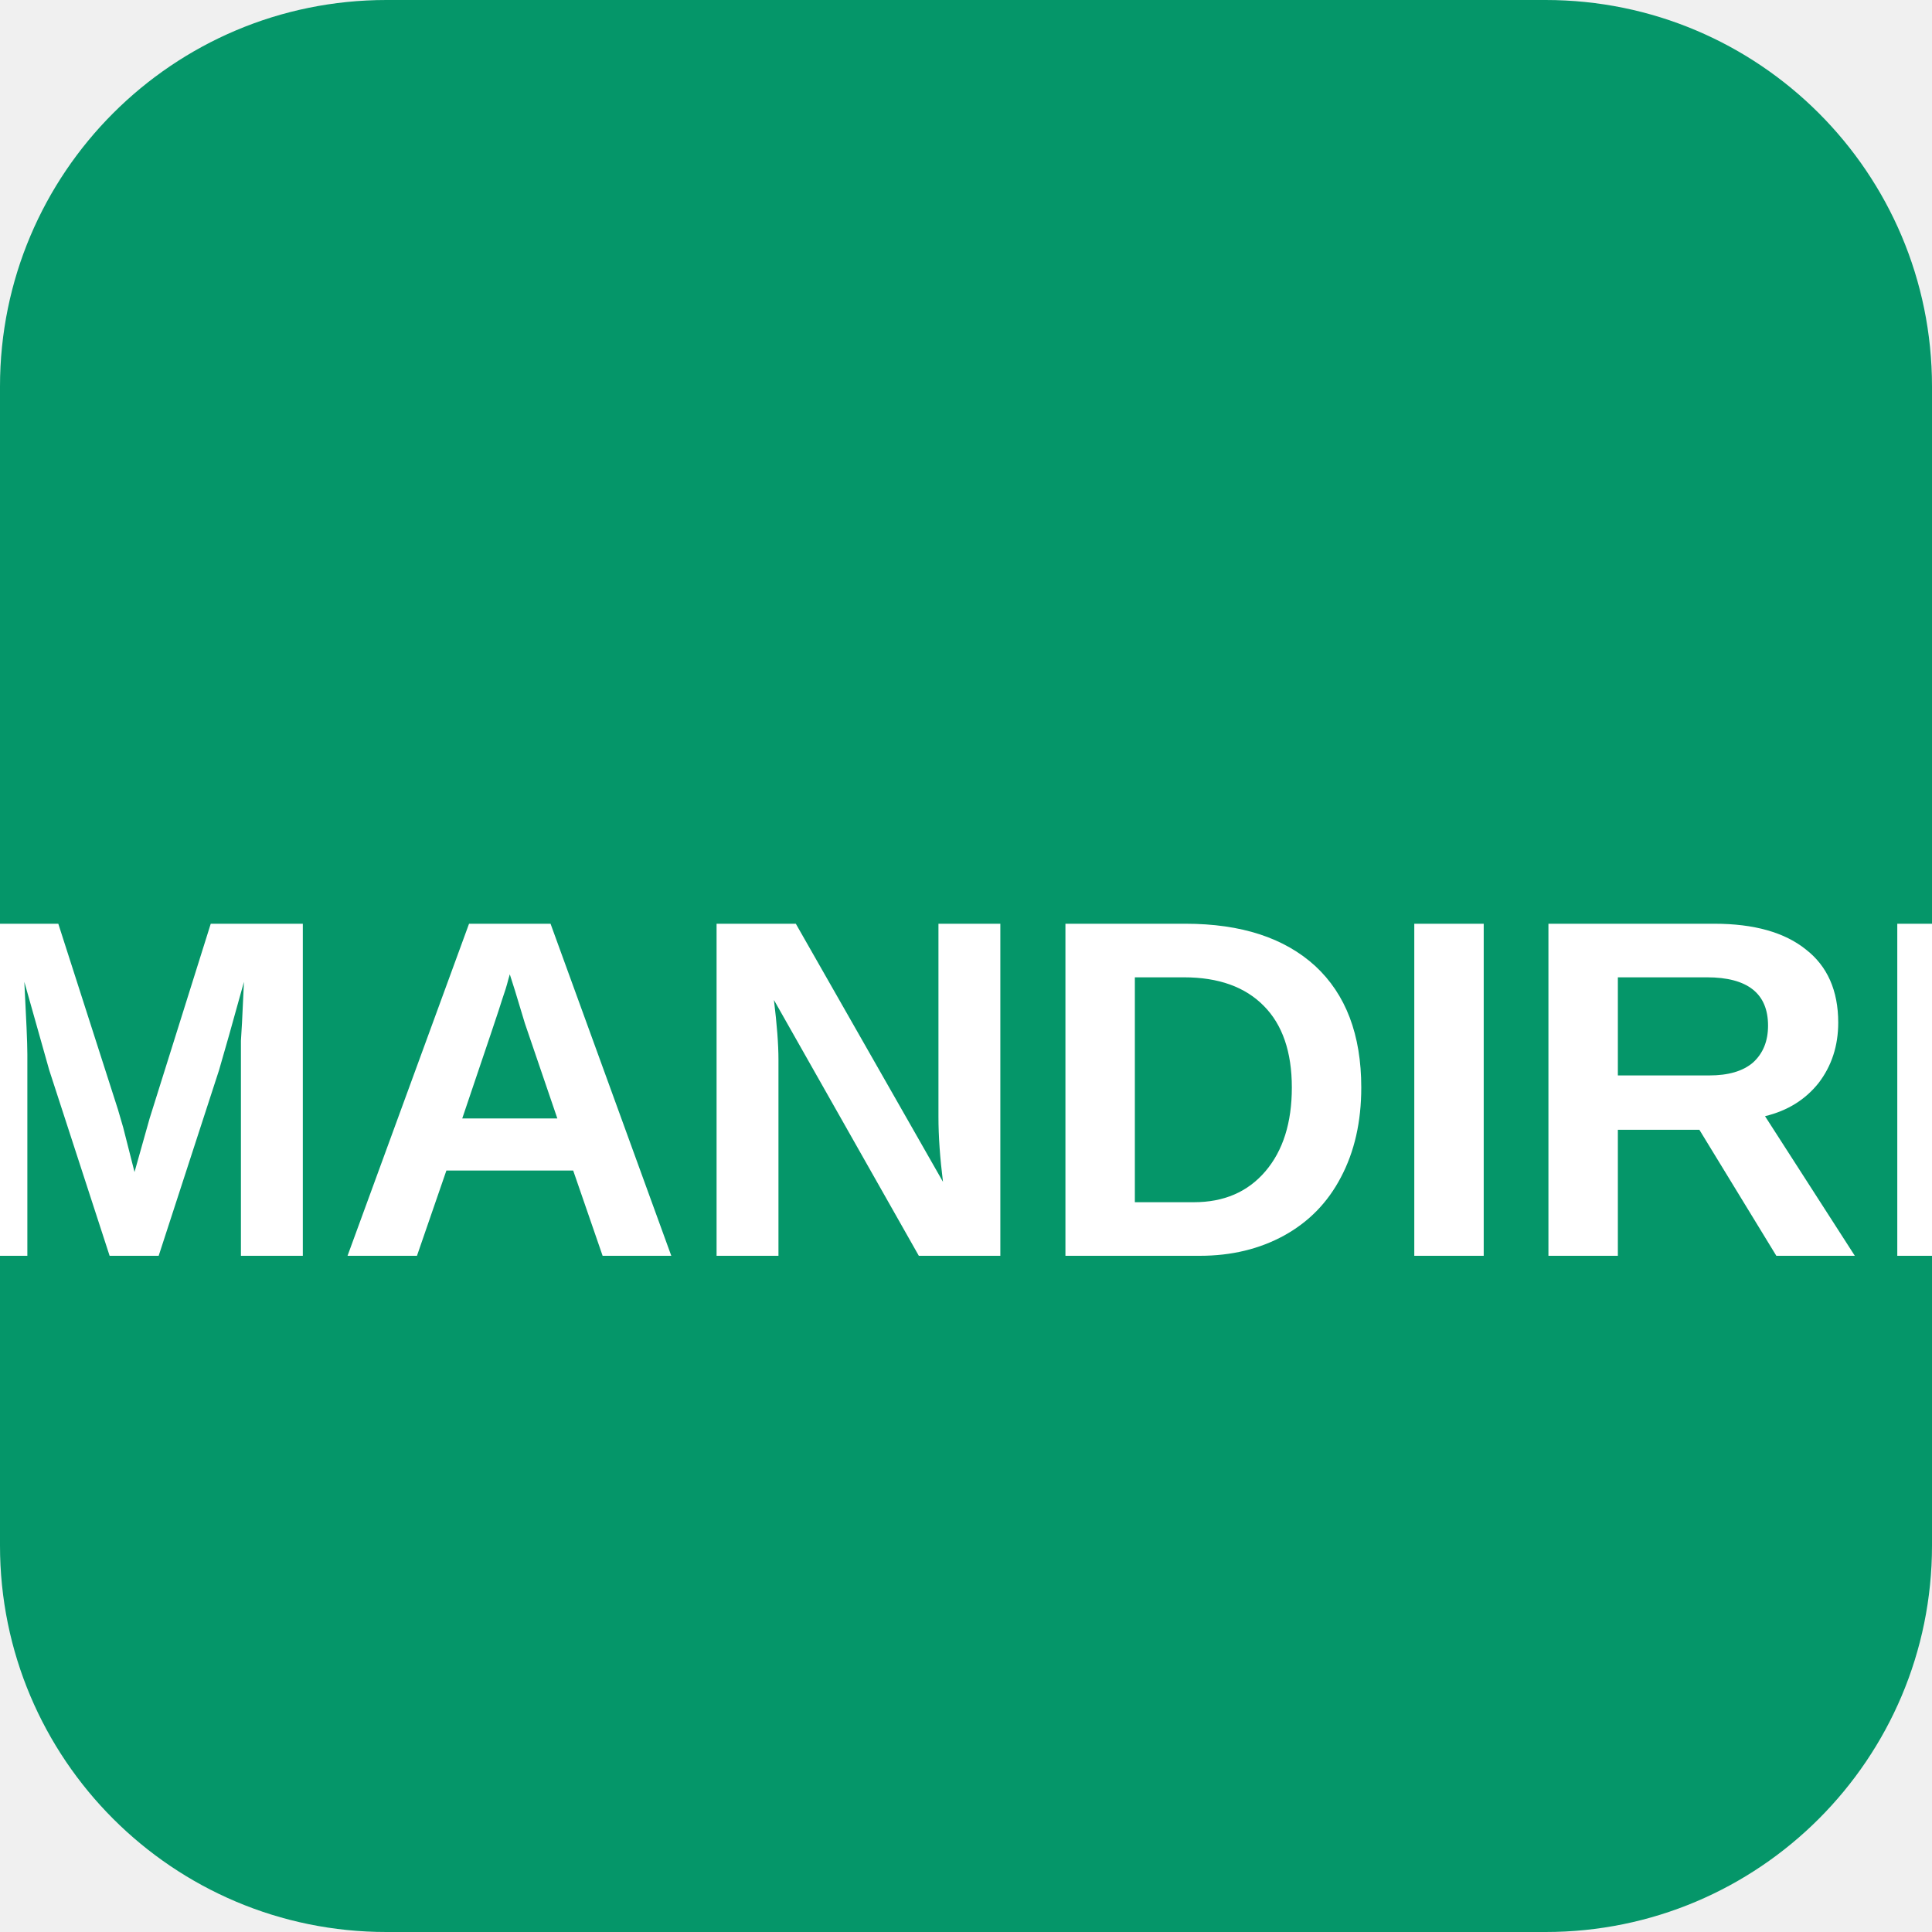
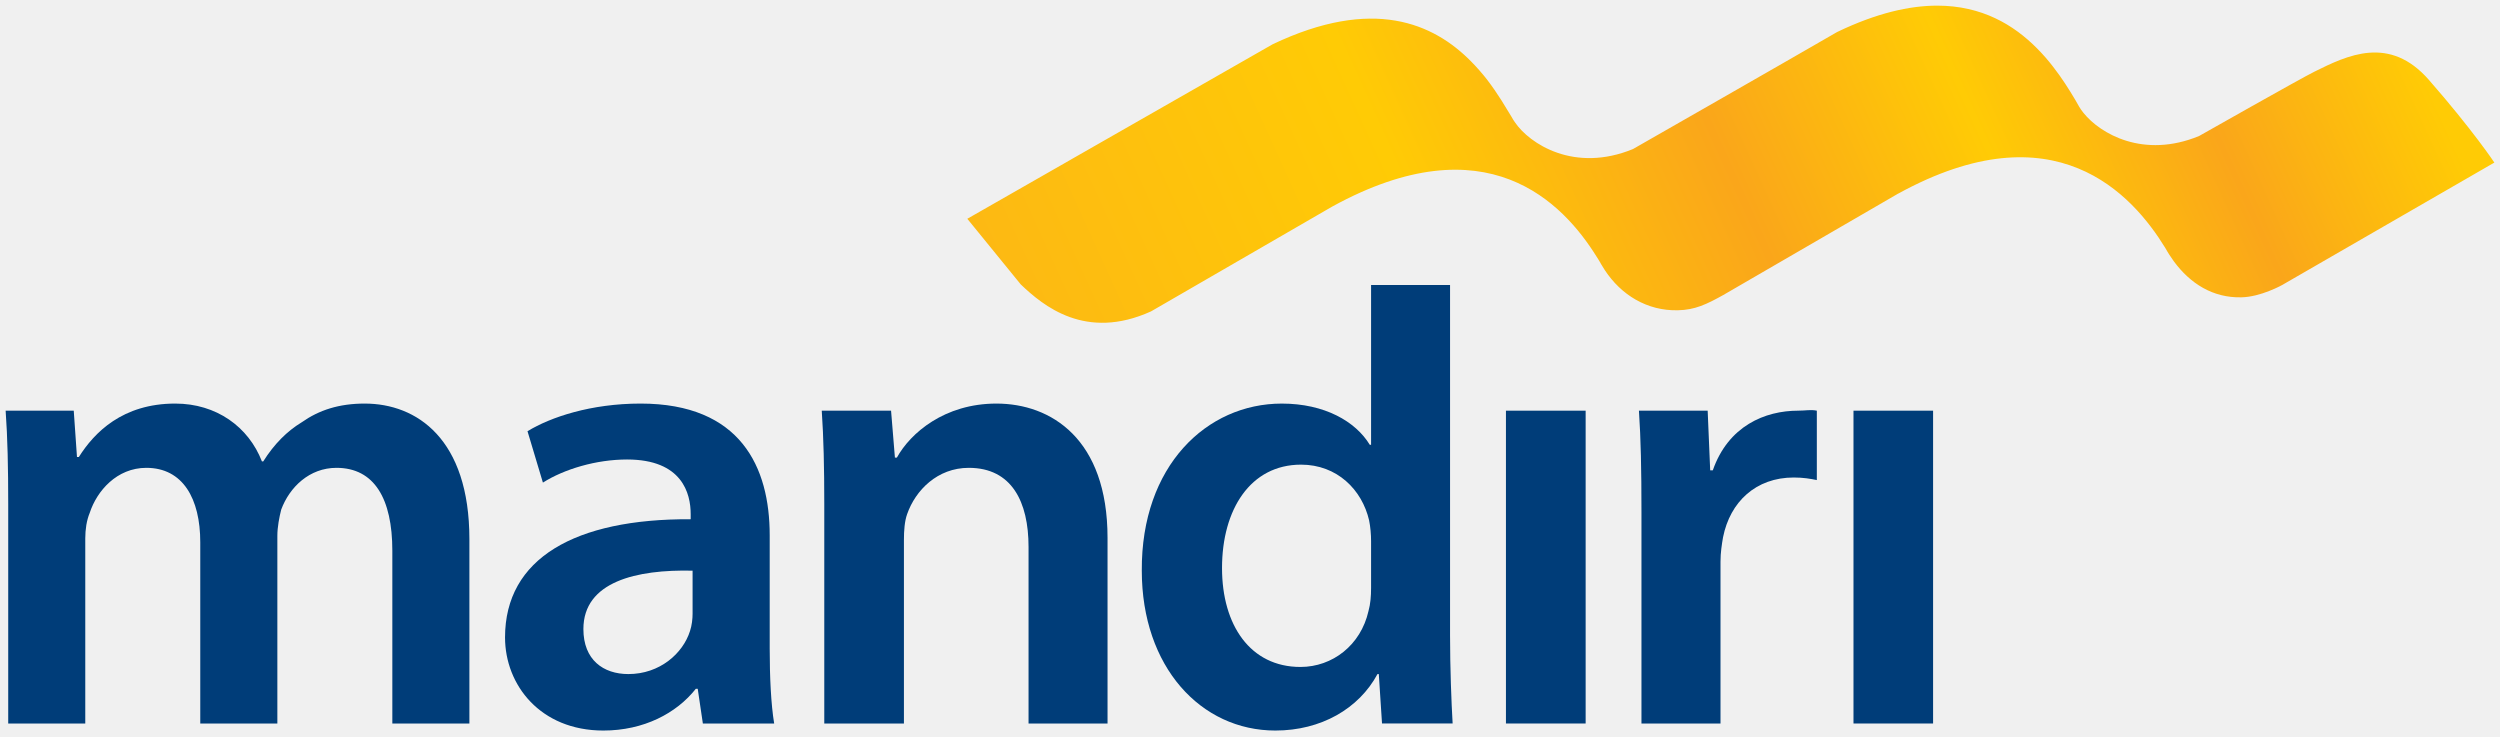
- <svg xmlns="http://www.w3.org/2000/svg" width="40" height="40" viewBox="0 0 40 40" fill="none">
-   <rect width="40" height="40" rx="8" fill="#059669" />
-   <text x="20" y="26" text-anchor="middle" fill="white" font-family="Arial, sans-serif" font-size="10" font-weight="bold">MANDIRI</text>
+ <svg xmlns="http://www.w3.org/2000/svg" version="1.1" id="svg19706" viewBox="0 0 221.748 65.299" height="65.299" width="221.748">
+   <defs id="defs19708">
+     <linearGradient x1="0" y1="0" x2="1" y2="0" gradientUnits="userSpaceOnUse" gradientTransform="matrix(115.7499,53.48397,53.48397,-115.7499,103.3552,781.6382)" spreadMethod="pad" id="linearGradient19772">
+       <stop style="stop-opacity:1;stop-color:#fdb913" offset="0" id="stop19774" />
+       <stop style="stop-opacity:1;stop-color:#ffcb05" offset="0.225" id="stop19776" />
+       <stop style="stop-opacity:1;stop-color:#faa61a" offset="0.393" id="stop19778" />
+       <stop style="stop-opacity:1;stop-color:#ffcb05" offset="0.528" id="stop19780" />
+       <stop style="stop-opacity:1;stop-color:#faa61a" offset="0.646" id="stop19782" />
+       <stop style="stop-opacity:1;stop-color:#ffcb05" offset="0.764" id="stop19784" />
+       <stop style="stop-opacity:1;stop-color:#ffcb05" offset="1" id="stop19786" />
+     </linearGradient>
+   </defs>
+   <g transform="translate(-89.62594,-173.4984)" id="layer1">
+     <g transform="translate(0.5000016,-0.5000016)" id="g20360">
+       <g id="g19736" transform="matrix(1.25,0,0,-1.25,89.85469,218.685)">
+         <path d="m 0,0 c 0,2.552 -0.045,4.696 -0.183,6.609 l 4.833,0 0.229,-3.286 0.135,0 c 1.092,1.734 3.098,3.789 6.837,3.789 2.919,0 5.196,-1.645 6.152,-4.103 l 0.094,0 c 0.774,1.23 1.684,2.141 2.732,2.777 1.231,0.866 2.647,1.326 4.468,1.326 3.692,0 7.428,-2.507 7.428,-9.623 l 0,-13.079 -5.468,0 0,12.262 c 0,3.689 -1.276,5.88 -3.966,5.88 -1.914,0 -3.329,-1.368 -3.92,-2.965 -0.136,-0.542 -0.273,-1.23 -0.273,-1.864 l 0,-13.313 -5.47,0 0,12.858 c 0,3.093 -1.229,5.284 -3.83,5.284 -2.093,0 -3.506,-1.641 -4.012,-3.19 C 5.56,-1.184 5.468,-1.824 5.468,-2.46 l 0,-13.13 L 0,-15.59 0,0 Z" style="fill:#003d79;fill-opacity:1;fill-rule:nonzero;stroke:none" id="path19738" />
+       </g>
+       <g id="g19740" transform="matrix(1.25,0,0,-1.25,157.3976,231.5074)">
+         <path d="m 0,0 c 0,-2.004 0.09,-3.962 0.317,-5.332 l -5.06,0 -0.364,2.46 -0.138,0 c -1.368,-1.734 -3.693,-2.96 -6.559,-2.96 -4.47,0 -6.976,3.233 -6.976,6.608 0,5.61 4.964,8.431 13.173,8.387 l 0,0.364 c 0,1.459 -0.595,3.875 -4.515,3.875 -2.189,0 -4.467,-0.685 -5.971,-1.64 l -1.093,3.646 c 1.641,1.004 4.512,1.962 8.02,1.962 C -2.053,17.37 0,12.853 0,8.025 L 0,0 Z m -5.472,5.513 c -3.967,0.093 -7.748,-0.772 -7.748,-4.145 0,-2.188 1.416,-3.192 3.191,-3.192 2.23,0 3.874,1.463 4.375,3.057 0.135,0.412 0.182,0.864 0.182,1.229 l 0,3.051 z" style="fill:#003d79;fill-opacity:1;fill-rule:nonzero;stroke:none" id="path19742" />
+       </g>
+       <g id="g19744" transform="matrix(1.25,0,0,-1.25,162.2386,218.685)">
+         <path d="m 0,0 c 0,2.552 -0.048,4.696 -0.179,6.609 l 4.918,0 0.273,-3.332 0.139,0 c 0.956,1.734 3.373,3.835 7.064,3.835 3.876,0 7.885,-2.507 7.885,-9.53 l 0,-13.172 -5.605,0 0,12.532 c 0,3.193 -1.188,5.61 -4.24,5.61 C 8.024,2.552 6.471,0.957 5.88,-0.731 5.699,-1.232 5.652,-1.915 5.652,-2.551 l 0,-13.039 L 0,-15.59 0,0 Z" style="fill:#003d79;fill-opacity:1;fill-rule:nonzero;stroke:none" id="path19746" />
+       </g>
+       <g id="g19748" transform="matrix(1.25,0,0,-1.25,217.7446,199.2783)">
+         <path d="m 0,0 0,-24.87 c 0,-2.278 0.094,-4.742 0.183,-6.245 l -5.011,0 -0.228,3.508 -0.093,0 c -1.322,-2.461 -4.012,-4.008 -7.246,-4.008 -5.289,0 -9.479,4.512 -9.479,11.345 -0.048,7.432 4.6,11.856 9.934,11.856 3.052,0 5.241,-1.276 6.243,-2.923 l 0.093,0 L -5.604,0 0,0 Z m -5.604,-18.169 c 0,0.454 -0.045,1.001 -0.138,1.46 -0.501,2.183 -2.276,3.962 -4.83,3.962 -3.601,0 -5.609,-3.191 -5.609,-7.338 0,-4.053 2.008,-7.018 5.565,-7.018 2.274,0 4.282,1.55 4.828,3.967 0.139,0.5 0.184,1.049 0.184,1.64 l 0,3.327 z" style="fill:#003d79;fill-opacity:1;fill-rule:nonzero;stroke:none" id="path19750" />
+       </g>
+       <path d="m 222.702,210.425 7.069,0 0,27.747 -7.069,0 0,-27.747 z" style="fill:#003d79;fill-opacity:1;fill-rule:nonzero;stroke:none" id="path19752" />
+       <g id="g19754" transform="matrix(1.25,0,0,-1.25,234.7223,219.3715)">
+         <path d="m 0,0 c 0,3.009 -0.045,5.154 -0.179,7.158 l 4.877,0 0.179,-4.235 0.185,0 c 1.094,3.141 3.69,4.235 6.065,4.235 0.544,0 0.863,0.091 1.317,0 l 0,-4.925 C 11.99,2.325 11.49,2.415 10.806,2.415 8.114,2.415 6.29,0.684 5.79,-1.819 5.702,-2.322 5.609,-2.917 5.609,-3.556 l 0,-11.485 -5.609,0 L 0,0 Z" style="fill:#003d79;fill-opacity:1;fill-rule:nonzero;stroke:none" id="path19756" />
+       </g>
+       <path d="m 253.529,210.425 7.06,0 0,27.747 -7.06,0 0,-27.747 z" style="fill:#003d79;fill-opacity:1;fill-rule:nonzero;stroke:none" id="path19758" />
+       <g id="g19760" transform="matrix(1.25,0,0,-1.25,44.62531,1166.625)">
+         <g id="g19762">
+           <g id="g19768">
+             <g id="g19770">
+               <path d="m 165.968,791.833 c -3.402,-1.972 -14.49,-8.307 -14.49,-8.307 l 0,0 c -4.163,-1.716 -7.352,0.374 -8.385,1.906 l 0,0 c -0.046,0.058 -0.092,0.127 -0.122,0.184 l 0,0 -0.136,0.233 -0.703,1.148 c -0.3,0.474 -0.634,0.962 -1.017,1.463 l 0,0 c -0.342,0.438 -0.722,0.872 -1.135,1.291 l 0,0 c -2.672,2.701 -6.949,4.598 -14.074,1.209 l 0,0 c -4.309,-2.459 -14.329,-8.189 -14.329,-8.189 l 0,0 c -0.001,-0.003 -0.001,-0.003 -0.002,-0.003 l 0,0 c -4.123,-2.357 -7.335,-4.191 -7.335,-4.191 l 0,0 3.795,-4.66 c 1.596,-1.521 4.598,-4.016 9.242,-1.912 l 0,0 c 0,0 12.816,7.421 12.866,7.443 l 0,0 c 10.957,6.013 16.365,0.267 18.754,-3.563 l 0,0 c 0.083,-0.118 0.152,-0.249 0.225,-0.365 l 0,0 0.006,-0.005 c 0.028,-0.046 0.049,-0.09 0.072,-0.134 l 0,0 0.273,-0.443 c 1.162,-1.765 3.001,-2.905 5.189,-2.853 l 0,0 c 1.208,0.024 2.028,0.418 3.22,1.081 l 0,0 12.401,7.192 c 0.008,0.004 0.014,0.009 0.027,0.011 l 0,0 c 11.092,6.086 16.59,-0.035 18.939,-3.864 l 0,0 c 0.182,-0.332 0.392,-0.647 0.602,-0.943 l 0,0 c 1.162,-1.576 2.767,-2.609 4.803,-2.558 l 0,0 c 1.344,0.027 2.854,0.834 3.076,0.982 l 0,0 14.869,8.579 c 0,0 -1.521,2.294 -4.649,5.871 l 0,0 c -2.797,3.191 -5.772,1.747 -8.135,0.572 l 0,0 c -0.993,-0.49 -8.171,-4.559 -8.171,-4.559 l 0,0 c -3.932,-1.622 -6.995,0.148 -8.197,1.637 l 0,0 c -0.124,0.158 -0.231,0.304 -0.313,0.448 l 0,0 -0.277,0.485 c -0.431,0.727 -0.945,1.547 -1.578,2.357 l 0,0 c -0.339,0.439 -0.717,0.878 -1.132,1.293 l 0,0 c -1.653,1.67 -3.914,3.031 -7.079,3.032 l 0,0 c -1.987,0 -4.328,-0.536 -7.1,-1.868" style="fill:url(#linearGradient19772);stroke:none" id="path19788" />
+             </g>
+           </g>
+         </g>
+       </g>
+     </g>
+   </g>
</svg>
